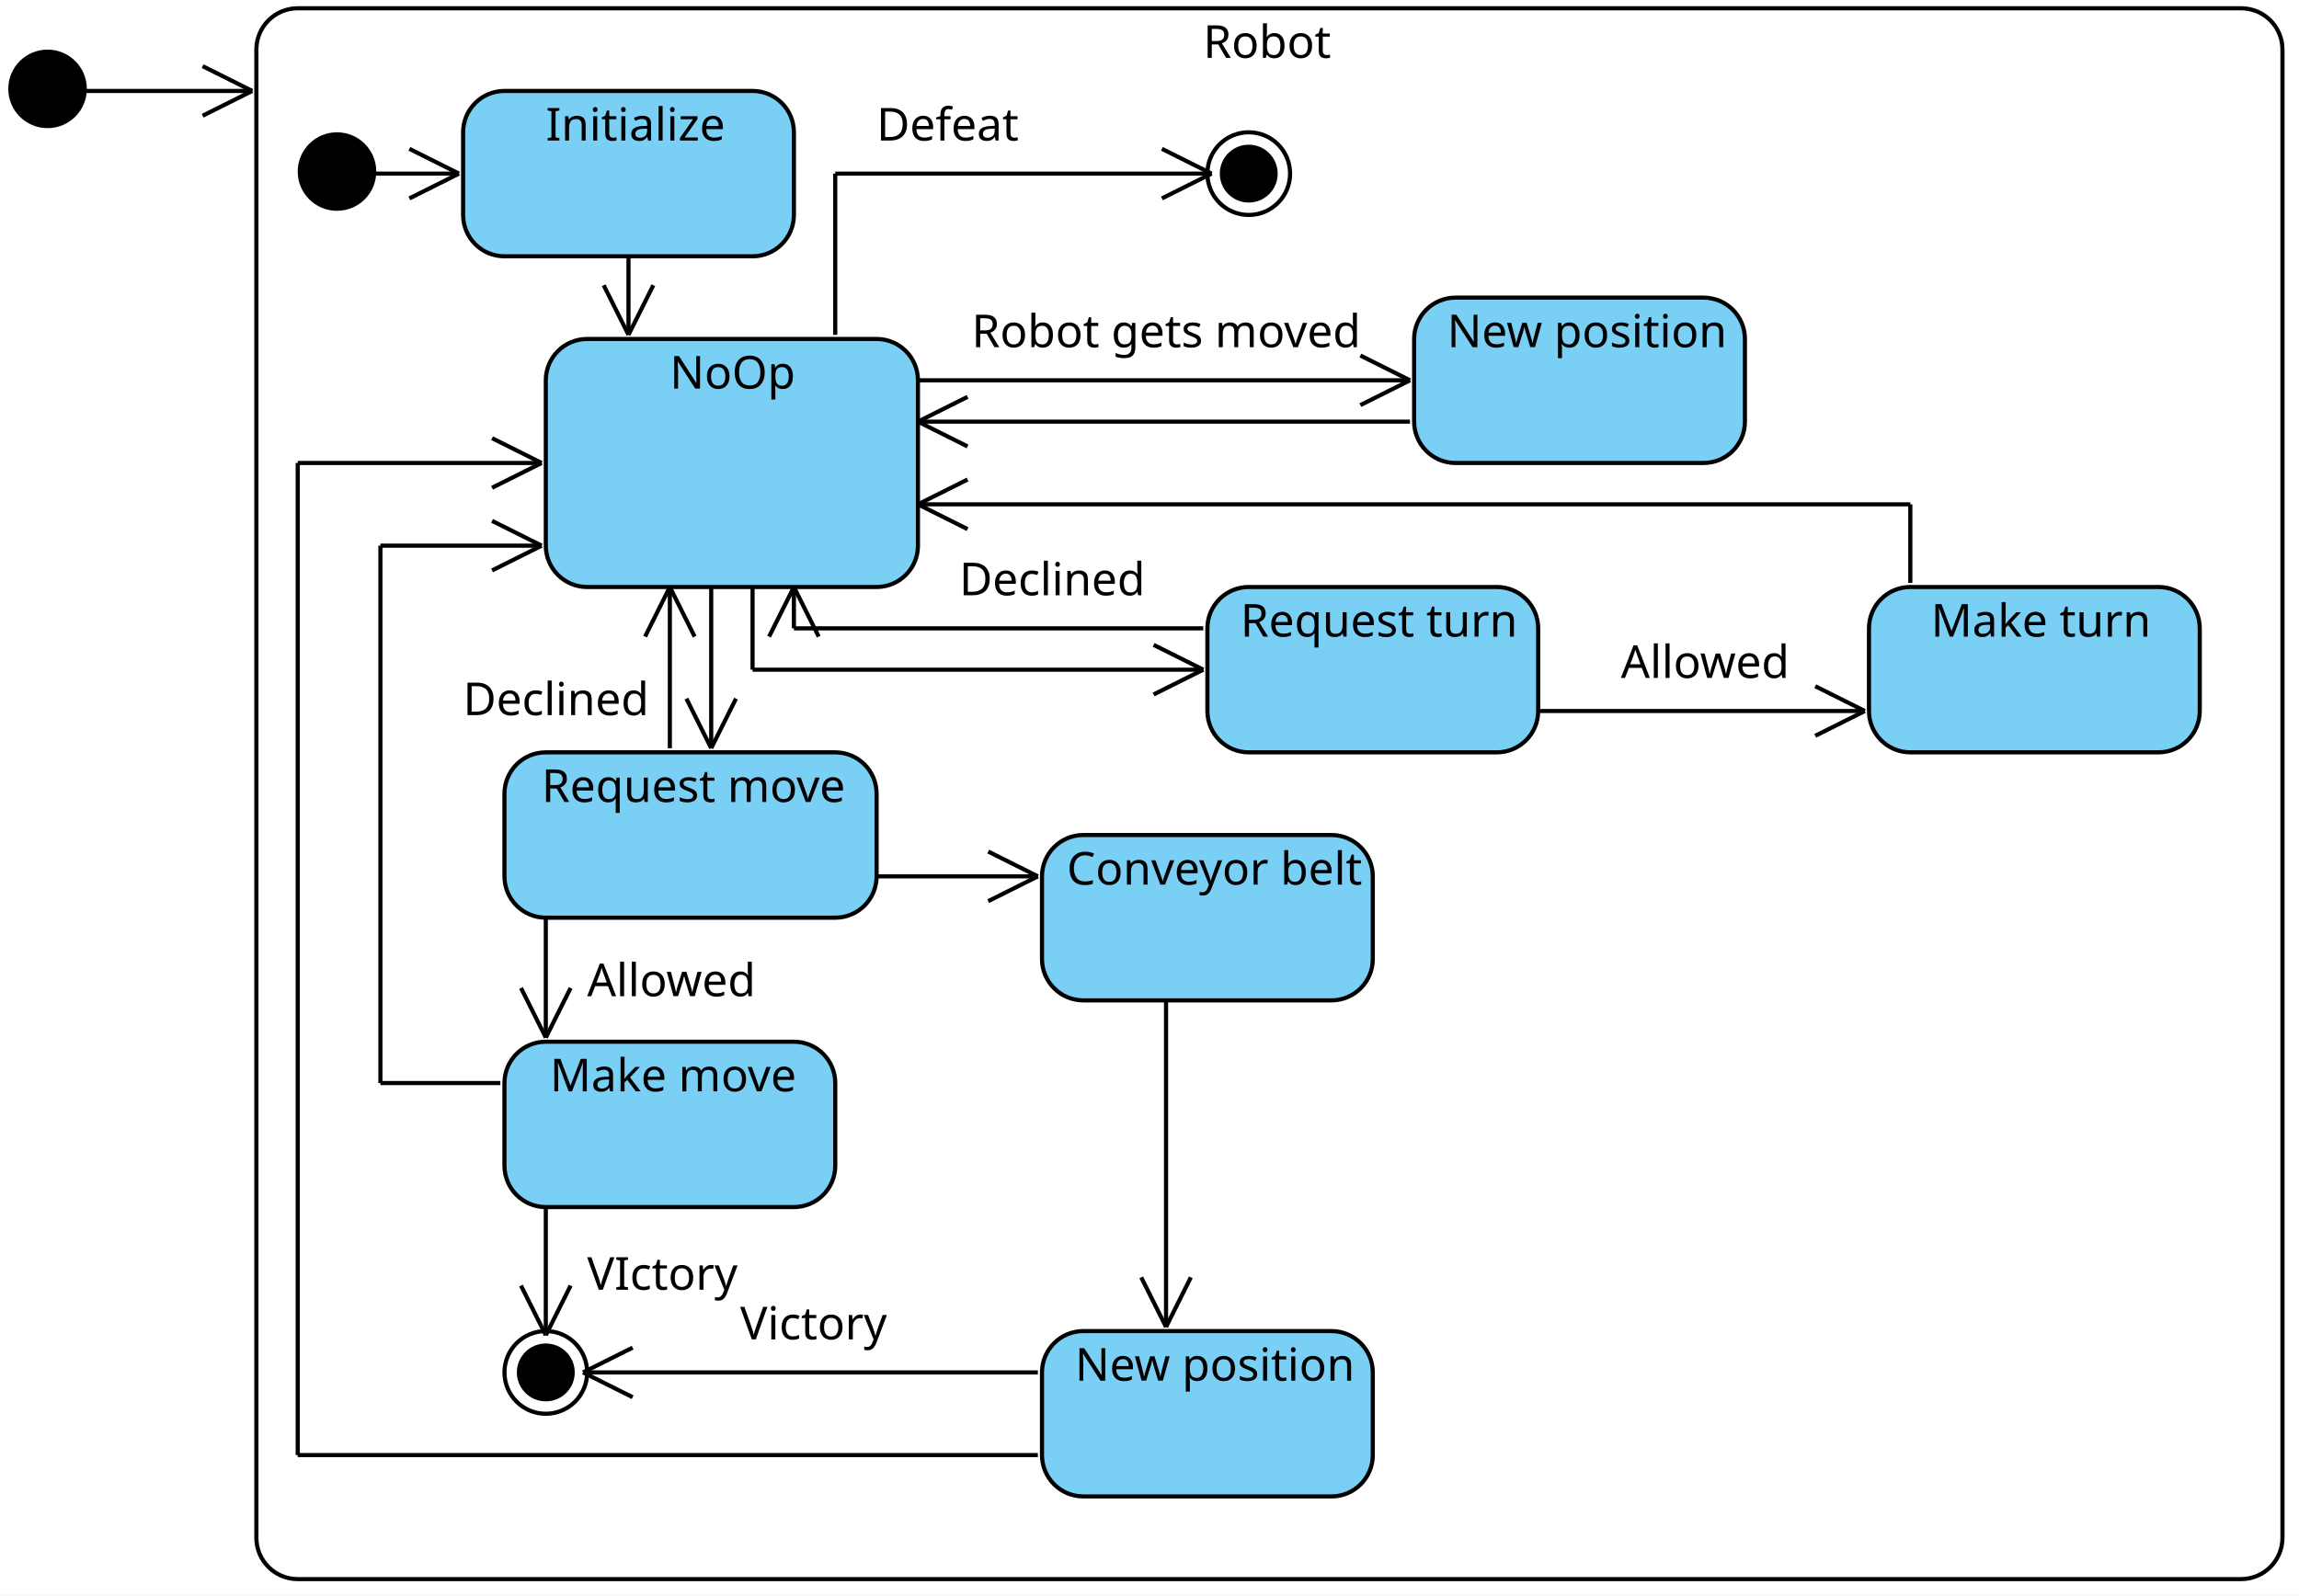
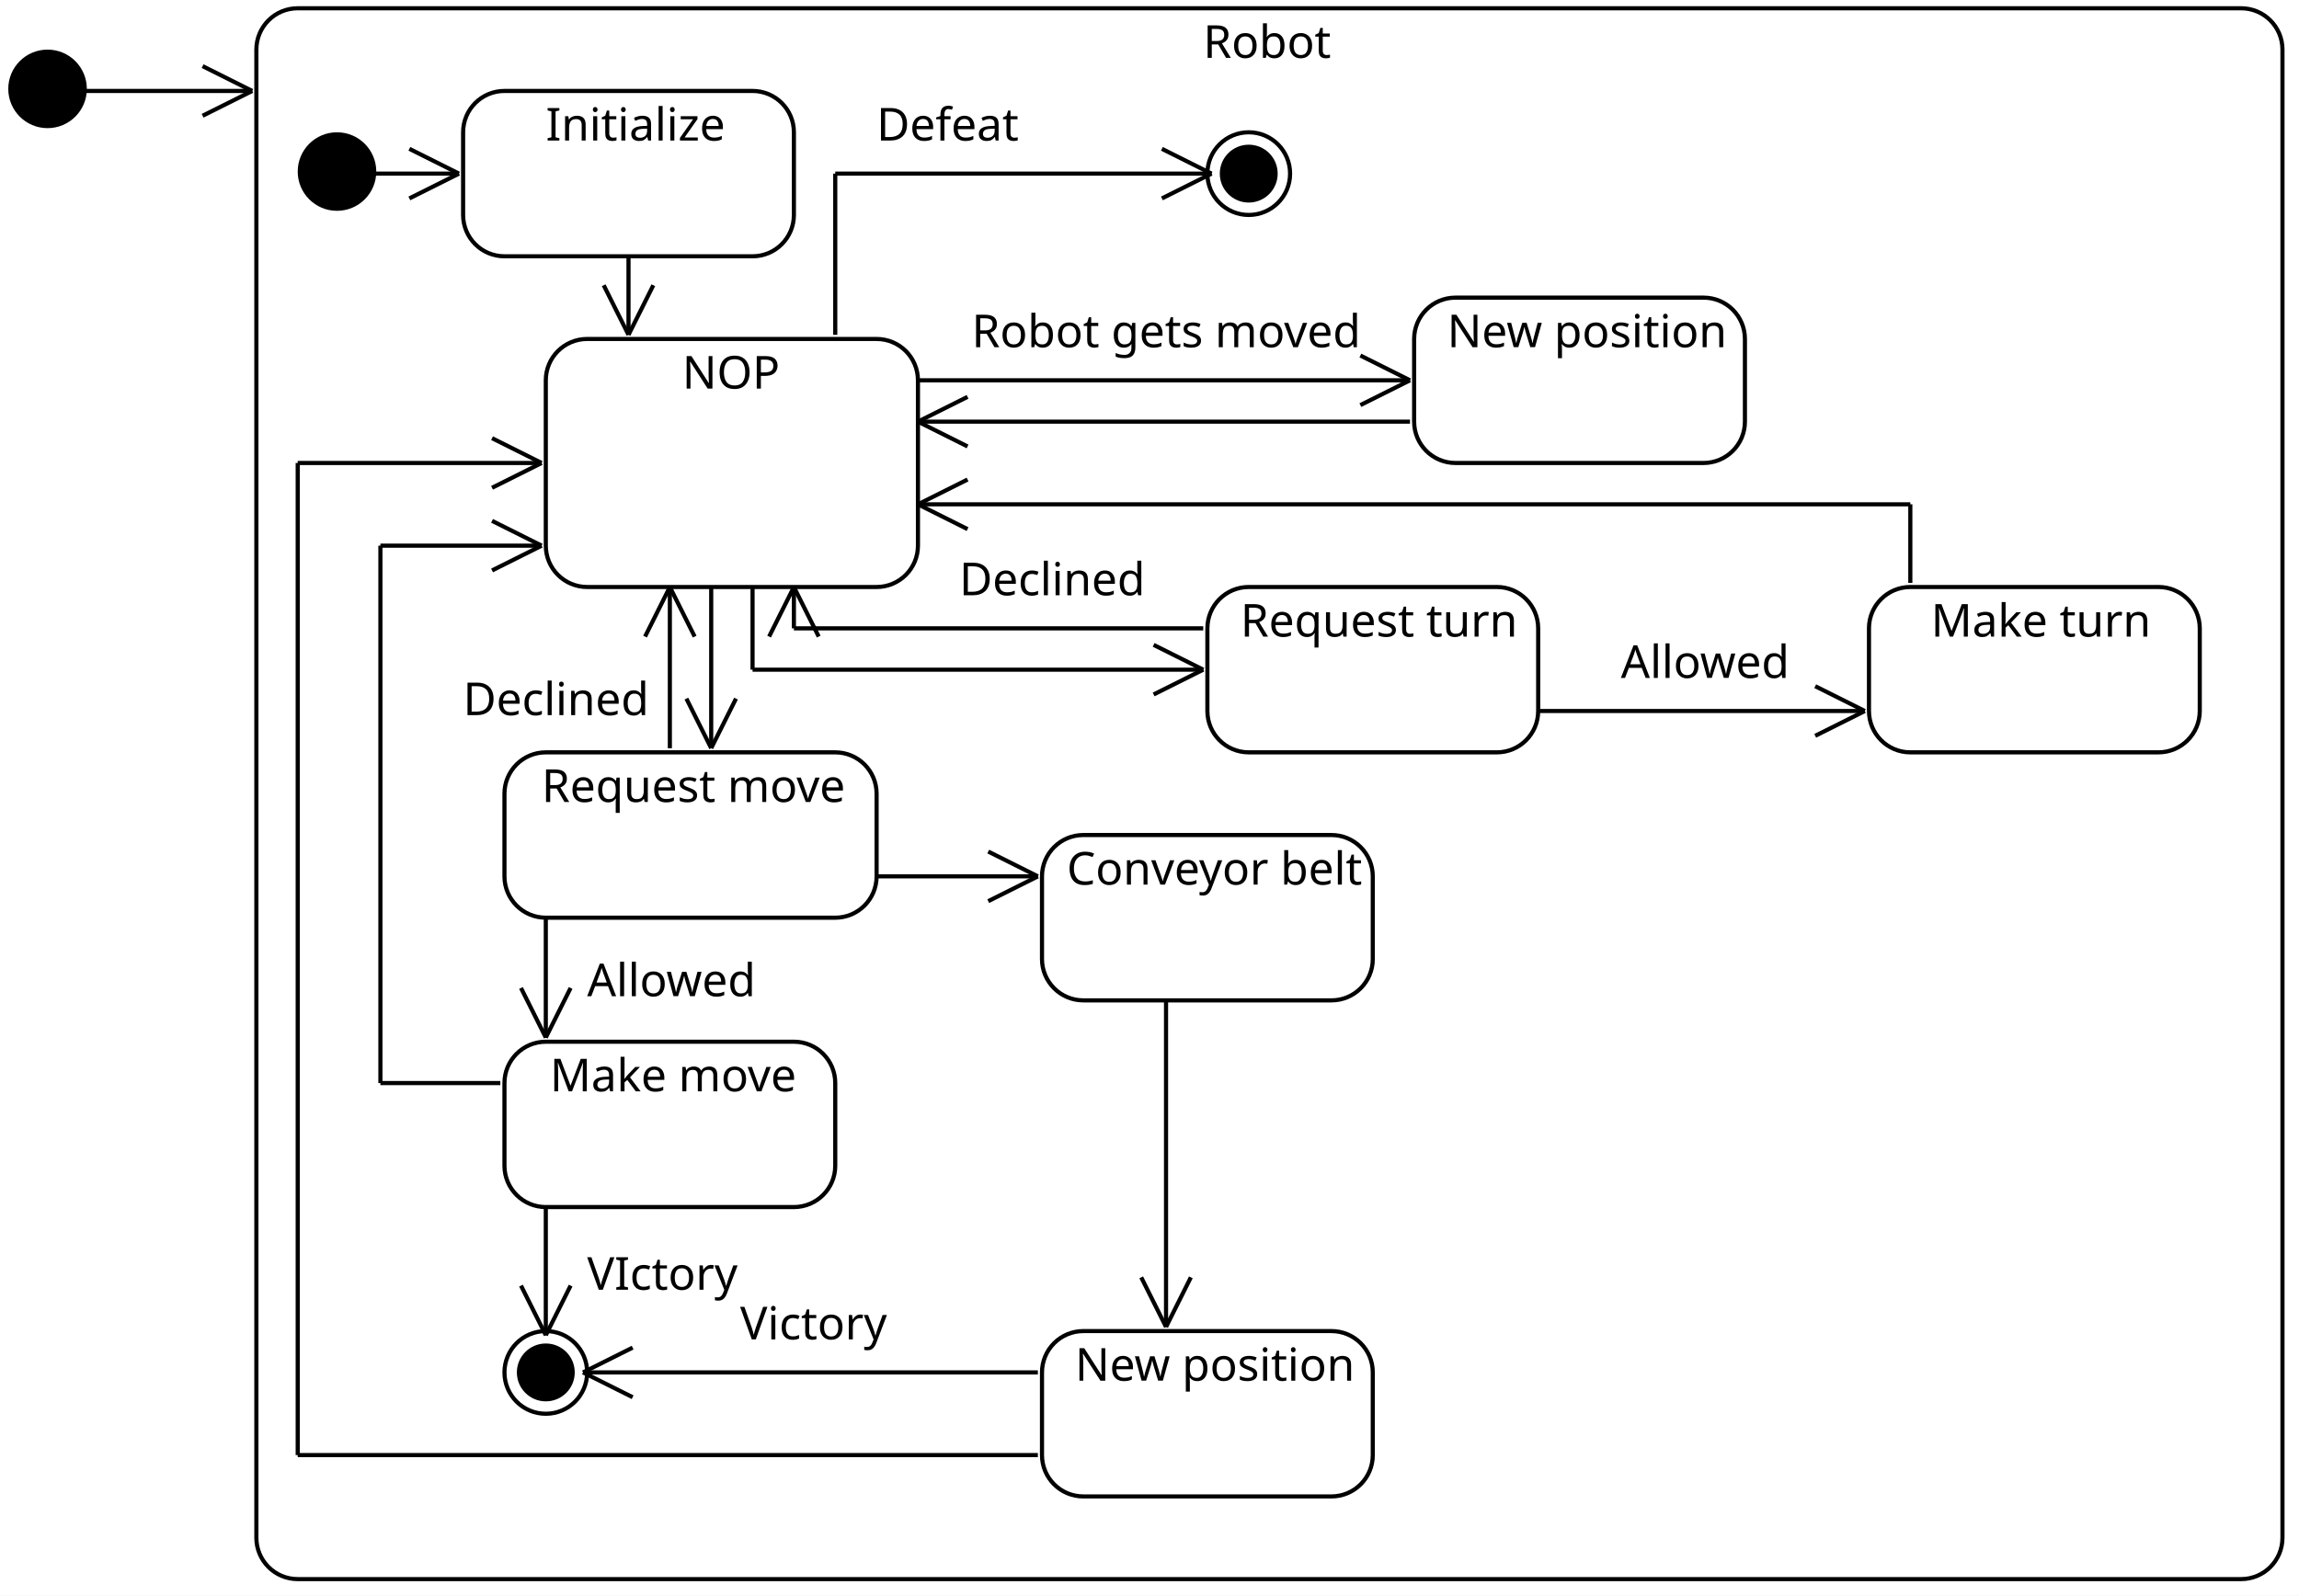
<svg xmlns="http://www.w3.org/2000/svg" fill-opacity="0" color-rendering="auto" color-interpolation="auto" stroke="rgb(0,0,0)" text-rendering="auto" stroke-linecap="square" width="556" stroke-miterlimit="10" stroke-opacity="0" shape-rendering="auto" fill="rgb(0,0,0)" stroke-dasharray="none" font-weight="normal" stroke-width="1" height="386" font-family="'Dialog'" font-style="normal" stroke-linejoin="miter" font-size="12" stroke-dashoffset="0" image-rendering="auto">
  <defs id="genericDefs" />
  <g>
    <defs id="defs1">
      <clipPath clipPathUnits="userSpaceOnUse" id="clipPath1">
+         <path d="M-7 -7 L501 -7 L501 391 L-7 391 L-7 -7 Z" />
+       </clipPath>
+       <clipPath clipPathUnits="userSpaceOnUse" id="clipPath2">
        <path d="M-7 -7 L31 -7 L31 31 L-7 31 L-7 -7 Z" />
-       </clipPath>
-       <clipPath clipPathUnits="userSpaceOnUse" id="clipPath2">
-         <path d="M-7 -7 L501 -7 L501 391 L-7 391 L-7 -7 Z" />
      </clipPath>
      <clipPath clipPathUnits="userSpaceOnUse" id="clipPath3">
        <path d="M-7 -7 L501 -7 L501 376 L-7 376 L-7 -7 Z" />
      </clipPath>
      <clipPath clipPathUnits="userSpaceOnUse" id="clipPath4">
        <path d="M-7 -7 L91 -7 L91 51 L-7 51 L-7 -7 Z" />
      </clipPath>
      <clipPath clipPathUnits="userSpaceOnUse" id="clipPath5">
        <path d="M-7 -7 L101 -7 L101 71 L-7 71 L-7 -7 Z" />
      </clipPath>
      <clipPath clipPathUnits="userSpaceOnUse" id="clipPath6">
        <path d="M-7 -7 L101 -7 L101 51 L-7 51 L-7 -7 Z" />
      </clipPath>
      <clipPath clipPathUnits="userSpaceOnUse" id="clipPath7">
        <path d="M-80 -15 L160 -15 L160 30 L-80 30 L-80 -15 Z" />
      </clipPath>
      <clipPath clipPathUnits="userSpaceOnUse" id="clipPath8">
        <path d="M-90 -15 L180 -15 L180 30 L-90 30 L-90 -15 Z" />
      </clipPath>
      <clipPath clipPathUnits="userSpaceOnUse" id="clipPath9">
        <path d="M-490 -15 L980 -15 L980 30 L-490 30 L-490 -15 Z" />
      </clipPath>
      <clipPath clipPathUnits="userSpaceOnUse" id="clipPath10">
        <path d="M0 0 L145 0 L145 104 L0 104 L0 0 Z" />
      </clipPath>
      <clipPath clipPathUnits="userSpaceOnUse" id="clipPath11">
        <path d="M0 0 L104 0 L104 123 L0 123 L0 0 Z" />
      </clipPath>
      <clipPath clipPathUnits="userSpaceOnUse" id="clipPath12">
        <path d="M0 0 L223 0 L223 104 L0 104 L0 0 Z" />
      </clipPath>
      <clipPath clipPathUnits="userSpaceOnUse" id="clipPath13">
        <path d="M0 0 L104 0 L104 143 L0 143 L0 0 Z" />
      </clipPath>
      <clipPath clipPathUnits="userSpaceOnUse" id="clipPath14">
        <path d="M0 0 L213 0 L213 124 L0 124 L0 0 Z" />
      </clipPath>
      <clipPath clipPathUnits="userSpaceOnUse" id="clipPath15">
        <path d="M0 0 L203 0 L203 114 L0 114 L0 0 Z" />
      </clipPath>
      <clipPath clipPathUnits="userSpaceOnUse" id="clipPath16">
        <path d="M0 0 L183 0 L183 104 L0 104 L0 0 Z" />
      </clipPath>
      <clipPath clipPathUnits="userSpaceOnUse" id="clipPath17">
        <path d="M0 0 L344 0 L344 123 L0 123 L0 0 Z" />
      </clipPath>
      <clipPath clipPathUnits="userSpaceOnUse" id="clipPath18">
        <path d="M0 0 L104 0 L104 133 L0 133 L0 0 Z" />
      </clipPath>
      <clipPath clipPathUnits="userSpaceOnUse" id="clipPath19">
        <path d="M0 0 L143 0 L143 234 L0 234 L0 0 Z" />
      </clipPath>
      <clipPath clipPathUnits="userSpaceOnUse" id="clipPath20">
        <path d="M0 0 L125 0 L125 104 L0 104 L0 0 Z" />
      </clipPath>
      <clipPath clipPathUnits="userSpaceOnUse" id="clipPath21">
        <path d="M0 0 L104 0 L104 135 L0 135 L0 0 Z" />
      </clipPath>
      <clipPath clipPathUnits="userSpaceOnUse" id="clipPath22">
        <path d="M0 0 L195 0 L195 143 L0 143 L0 0 Z" />
      </clipPath>
      <clipPath clipPathUnits="userSpaceOnUse" id="clipPath23">
        <path d="M0 0 L143 0 L143 104 L0 104 L0 0 Z" />
      </clipPath>
      <clipPath clipPathUnits="userSpaceOnUse" id="clipPath24">
        <path d="M0 0 L104 0 L104 183 L0 183 L0 0 Z" />
      </clipPath>
      <clipPath clipPathUnits="userSpaceOnUse" id="clipPath25">
        <path d="M0 0 L214 0 L214 104 L0 104 L0 0 Z" />
      </clipPath>
      <clipPath clipPathUnits="userSpaceOnUse" id="clipPath26">
        <path d="M0 0 L283 0 L283 344 L0 344 L0 0 Z" />
      </clipPath>
      <clipPath clipPathUnits="userSpaceOnUse" id="clipPath27">
        <path d="M-54 -15 L108 -15 L108 30 L-54 30 L-54 -15 Z" />
      </clipPath>
      <clipPath clipPathUnits="userSpaceOnUse" id="clipPath28">
        <path d="M-52 -15 L104 -15 L104 30 L-52 30 L-52 -15 Z" />
      </clipPath>
      <clipPath clipPathUnits="userSpaceOnUse" id="clipPath29">
        <path d="M-59 -15 L118 -15 L118 30 L-59 30 L-59 -15 Z" />
      </clipPath>
      <clipPath clipPathUnits="userSpaceOnUse" id="clipPath30">
        <path d="M-63 -15 L126 -15 L126 30 L-63 30 L-63 -15 Z" />
      </clipPath>
      <clipPath clipPathUnits="userSpaceOnUse" id="clipPath31">
        <path d="M-109 -15 L218 -15 L218 30 L-109 30 L-109 -15 Z" />
      </clipPath>
    </defs>
    <g fill="white" text-rendering="geometricPrecision" fill-opacity="1" stroke-opacity="1" stroke="white">
      <rect x="0" width="556" height="386" y="0" stroke="none" />
    </g>
+     <g font-size="11" transform="translate(62,2)" fill-opacity="1" fill="white" text-rendering="geometricPrecision" font-family="sans-serif" stroke="white" stroke-opacity="1">
+       <rect x="0" y="0" clip-path="url(#clipPath1)" width="490" rx="10" ry="10" height="380" stroke="none" />
+     </g>
+     <g font-size="11" stroke-linecap="butt" transform="translate(62,2)" fill-opacity="1" fill="black" text-rendering="geometricPrecision" font-family="sans-serif" stroke-linejoin="round" stroke="black" stroke-opacity="1" stroke-miterlimit="0">
+       <rect x="0" y="0" clip-path="url(#clipPath1)" fill="none" width="490" rx="10" ry="10" height="380" />
+     </g>
    <g font-size="11" transform="translate(2,12)" fill-opacity="1" fill="black" text-rendering="geometricPrecision" font-family="sans-serif" stroke="black" stroke-opacity="1">
-       <circle r="9.5" clip-path="url(#clipPath1)" cx="9.5" cy="9.5" stroke="none" />
-     </g>
-     <g font-size="11" transform="translate(62,2)" fill-opacity="1" fill="white" text-rendering="geometricPrecision" font-family="sans-serif" stroke="white" stroke-opacity="1">
-       <rect x="0" y="0" clip-path="url(#clipPath2)" width="490" rx="10" ry="10" height="380" stroke="none" />
-     </g>
-     <g font-size="11" stroke-linecap="butt" transform="translate(62,2)" fill-opacity="1" fill="black" text-rendering="geometricPrecision" font-family="sans-serif" stroke-linejoin="round" stroke="black" stroke-opacity="1" stroke-miterlimit="0">
-       <rect x="0" y="0" clip-path="url(#clipPath2)" fill="none" width="490" rx="10" ry="10" height="380" />
-     </g>
-     <g font-size="11" transform="translate(112,22)" fill-opacity="1" fill="rgb(122,207,245)" text-rendering="geometricPrecision" font-family="sans-serif" stroke="rgb(122,207,245)" stroke-opacity="1">
+       <circle r="9.5" clip-path="url(#clipPath2)" cx="9.5" cy="9.5" stroke="none" />
+     </g>
+     <g font-size="11" transform="translate(112,22)" fill-opacity="1" fill="white" text-rendering="geometricPrecision" font-family="sans-serif" stroke="white" stroke-opacity="1">
      <rect x="0" y="0" clip-path="url(#clipPath4)" width="80" rx="10" ry="10" height="40" stroke="none" />
    </g>
    <g font-size="11" stroke-linecap="butt" transform="translate(112,22)" fill-opacity="1" fill="black" text-rendering="geometricPrecision" font-family="sans-serif" stroke-linejoin="round" stroke="black" stroke-opacity="1" stroke-miterlimit="0">
      <rect x="0" y="0" clip-path="url(#clipPath4)" fill="none" width="80" rx="10" ry="10" height="40" />
    </g>
    <g font-size="11" transform="translate(72,32)" fill-opacity="1" fill="black" text-rendering="geometricPrecision" font-family="sans-serif" stroke="black" stroke-opacity="1">
-       <circle r="9.5" clip-path="url(#clipPath1)" cx="9.5" cy="9.5" stroke="none" />
-     </g>
-     <g font-size="11" transform="translate(132,82)" fill-opacity="1" fill="rgb(122,207,245)" text-rendering="geometricPrecision" font-family="sans-serif" stroke="rgb(122,207,245)" stroke-opacity="1">
+       <circle r="9.5" clip-path="url(#clipPath2)" cx="9.5" cy="9.5" stroke="none" />
+     </g>
+     <g font-size="11" transform="translate(132,82)" fill-opacity="1" fill="white" text-rendering="geometricPrecision" font-family="sans-serif" stroke="white" stroke-opacity="1">
      <rect x="0" y="0" clip-path="url(#clipPath5)" width="90" rx="10" ry="10" height="60" stroke="none" />
    </g>
    <g font-size="11" stroke-linecap="butt" transform="translate(132,82)" fill-opacity="1" fill="black" text-rendering="geometricPrecision" font-family="sans-serif" stroke-linejoin="round" stroke="black" stroke-opacity="1" stroke-miterlimit="0">
      <rect x="0" y="0" clip-path="url(#clipPath5)" fill="none" width="90" rx="10" ry="10" height="60" />
    </g>
-     <g font-size="11" transform="translate(342,72)" fill-opacity="1" fill="rgb(122,207,245)" text-rendering="geometricPrecision" font-family="sans-serif" stroke="rgb(122,207,245)" stroke-opacity="1">
+     <g font-size="11" transform="translate(342,72)" fill-opacity="1" fill="white" text-rendering="geometricPrecision" font-family="sans-serif" stroke="white" stroke-opacity="1">
      <rect x="0" y="0" clip-path="url(#clipPath4)" width="80" rx="10" ry="10" height="40" stroke="none" />
    </g>
    <g font-size="11" stroke-linecap="butt" transform="translate(342,72)" fill-opacity="1" fill="black" text-rendering="geometricPrecision" font-family="sans-serif" stroke-linejoin="round" stroke="black" stroke-opacity="1" stroke-miterlimit="0">
      <rect x="0" y="0" clip-path="url(#clipPath4)" fill="none" width="80" rx="10" ry="10" height="40" />
    </g>
-     <g font-size="11" transform="translate(122,182)" fill-opacity="1" fill="rgb(122,207,245)" text-rendering="geometricPrecision" font-family="sans-serif" stroke="rgb(122,207,245)" stroke-opacity="1">
+     <g font-size="11" transform="translate(122,182)" fill-opacity="1" fill="white" text-rendering="geometricPrecision" font-family="sans-serif" stroke="white" stroke-opacity="1">
      <rect x="0" y="0" clip-path="url(#clipPath6)" width="90" rx="10" ry="10" height="40" stroke="none" />
    </g>
    <g font-size="11" stroke-linecap="butt" transform="translate(122,182)" fill-opacity="1" fill="black" text-rendering="geometricPrecision" font-family="sans-serif" stroke-linejoin="round" stroke="black" stroke-opacity="1" stroke-miterlimit="0">
      <rect x="0" y="0" clip-path="url(#clipPath6)" fill="none" width="90" rx="10" ry="10" height="40" />
    </g>
-     <g font-size="11" transform="translate(292,142)" fill-opacity="1" fill="rgb(122,207,245)" text-rendering="geometricPrecision" font-family="sans-serif" stroke="rgb(122,207,245)" stroke-opacity="1">
+     <g font-size="11" transform="translate(292,142)" fill-opacity="1" fill="white" text-rendering="geometricPrecision" font-family="sans-serif" stroke="white" stroke-opacity="1">
      <rect x="0" y="0" clip-path="url(#clipPath4)" width="80" rx="10" ry="10" height="40" stroke="none" />
    </g>
    <g font-size="11" stroke-linecap="butt" transform="translate(292,142)" fill-opacity="1" fill="black" text-rendering="geometricPrecision" font-family="sans-serif" stroke-linejoin="round" stroke="black" stroke-opacity="1" stroke-miterlimit="0">
      <rect x="0" y="0" clip-path="url(#clipPath4)" fill="none" width="80" rx="10" ry="10" height="40" />
    </g>
-     <g font-size="11" transform="translate(452,142)" fill-opacity="1" fill="rgb(122,207,245)" text-rendering="geometricPrecision" font-family="sans-serif" stroke="rgb(122,207,245)" stroke-opacity="1">
+     <g font-size="11" transform="translate(452,142)" fill-opacity="1" fill="white" text-rendering="geometricPrecision" font-family="sans-serif" stroke="white" stroke-opacity="1">
      <rect x="0" y="0" clip-path="url(#clipPath4)" width="80" rx="10" ry="10" height="40" stroke="none" />
    </g>
    <g font-size="11" stroke-linecap="butt" transform="translate(452,142)" fill-opacity="1" fill="black" text-rendering="geometricPrecision" font-family="sans-serif" stroke-linejoin="round" stroke="black" stroke-opacity="1" stroke-miterlimit="0">
      <rect x="0" y="0" clip-path="url(#clipPath4)" fill="none" width="80" rx="10" ry="10" height="40" />
    </g>
-     <g font-size="11" transform="translate(122,252)" fill-opacity="1" fill="rgb(122,207,245)" text-rendering="geometricPrecision" font-family="sans-serif" stroke="rgb(122,207,245)" stroke-opacity="1">
+     <g font-size="11" transform="translate(122,252)" fill-opacity="1" fill="white" text-rendering="geometricPrecision" font-family="sans-serif" stroke="white" stroke-opacity="1">
      <rect x="0" y="0" clip-path="url(#clipPath4)" width="80" rx="10" ry="10" height="40" stroke="none" />
    </g>
    <g font-size="11" stroke-linecap="butt" transform="translate(122,252)" fill-opacity="1" fill="black" text-rendering="geometricPrecision" font-family="sans-serif" stroke-linejoin="round" stroke="black" stroke-opacity="1" stroke-miterlimit="0">
      <rect x="0" y="0" clip-path="url(#clipPath4)" fill="none" width="80" rx="10" ry="10" height="40" />
    </g>
    <g font-size="11" transform="translate(122,322)" fill-opacity="1" fill="black" text-rendering="geometricPrecision" font-family="sans-serif" stroke="black" stroke-opacity="1">
-       <circle r="7" clip-path="url(#clipPath1)" cx="10" cy="10" stroke="none" />
-       <circle stroke-linecap="butt" clip-path="url(#clipPath1)" fill="none" stroke-linejoin="round" r="10" cx="10" cy="10" stroke-miterlimit="0" />
+       <circle r="7" clip-path="url(#clipPath2)" cx="10" cy="10" stroke="none" />
+       <circle stroke-linecap="butt" clip-path="url(#clipPath2)" fill="none" stroke-linejoin="round" r="10" cx="10" cy="10" stroke-miterlimit="0" />
    </g>
    <g font-size="11" transform="translate(292,32)" fill-opacity="1" fill="black" text-rendering="geometricPrecision" font-family="sans-serif" stroke="black" stroke-opacity="1">
-       <circle r="7" clip-path="url(#clipPath1)" cx="10" cy="10" stroke="none" />
-       <circle stroke-linecap="butt" clip-path="url(#clipPath1)" fill="none" stroke-linejoin="round" r="10" cx="10" cy="10" stroke-miterlimit="0" />
-     </g>
-     <g font-size="11" transform="translate(252,202)" fill-opacity="1" fill="rgb(122,207,245)" text-rendering="geometricPrecision" font-family="sans-serif" stroke="rgb(122,207,245)" stroke-opacity="1">
+       <circle r="7" clip-path="url(#clipPath2)" cx="10" cy="10" stroke="none" />
+       <circle stroke-linecap="butt" clip-path="url(#clipPath2)" fill="none" stroke-linejoin="round" r="10" cx="10" cy="10" stroke-miterlimit="0" />
+     </g>
+     <g font-size="11" transform="translate(252,202)" fill-opacity="1" fill="white" text-rendering="geometricPrecision" font-family="sans-serif" stroke="white" stroke-opacity="1">
      <rect x="0" y="0" clip-path="url(#clipPath4)" width="80" rx="10" ry="10" height="40" stroke="none" />
    </g>
    <g font-size="11" stroke-linecap="butt" transform="translate(252,202)" fill-opacity="1" fill="black" text-rendering="geometricPrecision" font-family="sans-serif" stroke-linejoin="round" stroke="black" stroke-opacity="1" stroke-miterlimit="0">
      <rect x="0" y="0" clip-path="url(#clipPath4)" fill="none" width="80" rx="10" ry="10" height="40" />
    </g>
-     <g font-size="11" transform="translate(252,322)" fill-opacity="1" fill="rgb(122,207,245)" text-rendering="geometricPrecision" font-family="sans-serif" stroke="rgb(122,207,245)" stroke-opacity="1">
+     <g font-size="11" transform="translate(252,322)" fill-opacity="1" fill="white" text-rendering="geometricPrecision" font-family="sans-serif" stroke="white" stroke-opacity="1">
      <rect x="0" y="0" clip-path="url(#clipPath4)" width="80" rx="10" ry="10" height="40" stroke="none" />
    </g>
    <g font-size="11" stroke-linecap="butt" transform="translate(252,322)" fill-opacity="1" fill="black" text-rendering="geometricPrecision" font-family="sans-serif" stroke-linejoin="round" stroke="black" stroke-opacity="1" stroke-miterlimit="0">
      <rect x="0" y="0" clip-path="url(#clipPath4)" fill="none" width="80" rx="10" ry="10" height="40" />
    </g>
    <g font-size="11" transform="translate(252,322)" fill-opacity="1" fill="black" text-rendering="geometricPrecision" font-family="sans-serif" stroke="black" stroke-opacity="1">
      <text x="8" xml:space="preserve" y="12" clip-path="url(#clipPath7)" stroke="none">New position</text>
    </g>
    <g font-size="11" transform="translate(252,202)" fill-opacity="1" fill="black" text-rendering="geometricPrecision" font-family="sans-serif" stroke="black" stroke-opacity="1">
      <text x="6" xml:space="preserve" y="12" clip-path="url(#clipPath7)" stroke="none">Conveyor belt</text>
    </g>
    <g font-size="11" transform="translate(122,252)" fill-opacity="1" fill="black" text-rendering="geometricPrecision" font-family="sans-serif" stroke="black" stroke-opacity="1">
      <text x="11" xml:space="preserve" y="12" clip-path="url(#clipPath7)" stroke="none">Make move</text>
    </g>
    <g font-size="11" transform="translate(452,142)" fill-opacity="1" fill="black" text-rendering="geometricPrecision" font-family="sans-serif" stroke="black" stroke-opacity="1">
      <text x="15" xml:space="preserve" y="12" clip-path="url(#clipPath7)" stroke="none">Make turn</text>
    </g>
    <g font-size="11" transform="translate(292,142)" fill-opacity="1" fill="black" text-rendering="geometricPrecision" font-family="sans-serif" stroke="black" stroke-opacity="1">
      <text x="8" xml:space="preserve" y="12" clip-path="url(#clipPath7)" stroke="none">Request turn</text>
    </g>
    <g font-size="11" transform="translate(122,182)" fill-opacity="1" fill="black" text-rendering="geometricPrecision" font-family="sans-serif" stroke="black" stroke-opacity="1">
      <text x="9" xml:space="preserve" y="12" clip-path="url(#clipPath8)" stroke="none">Request move</text>
    </g>
    <g font-size="11" transform="translate(342,72)" fill-opacity="1" fill="black" text-rendering="geometricPrecision" font-family="sans-serif" stroke="black" stroke-opacity="1">
      <text x="8" xml:space="preserve" y="12" clip-path="url(#clipPath7)" stroke="none">New position</text>
    </g>
    <g font-size="11" transform="translate(132,82)" fill-opacity="1" fill="black" text-rendering="geometricPrecision" font-family="sans-serif" stroke="black" stroke-opacity="1">
-       <text x="30" xml:space="preserve" y="12" clip-path="url(#clipPath8)" stroke="none">NoOp</text>
+       <text x="33" xml:space="preserve" y="12" clip-path="url(#clipPath8)" stroke="none">NOP</text>
    </g>
    <g font-size="11" transform="translate(112,22)" fill-opacity="1" fill="black" text-rendering="geometricPrecision" font-family="sans-serif" stroke="black" stroke-opacity="1">
      <text x="20" xml:space="preserve" y="12" clip-path="url(#clipPath7)" stroke="none">Initialize</text>
    </g>
    <g font-size="11" transform="translate(62,2)" fill-opacity="1" fill="black" text-rendering="geometricPrecision" font-family="sans-serif" stroke="black" stroke-opacity="1">
      <text x="229" xml:space="preserve" y="12" clip-path="url(#clipPath9)" stroke="none">Robot</text>
    </g>
    <g font-size="11" stroke-linecap="butt" transform="translate(-30,-28)" fill-opacity="1" fill="black" text-rendering="geometricPrecision" font-family="sans-serif" stroke-linejoin="round" stroke="black" stroke-opacity="1">
      <line y2="50" fill="none" x1="50" clip-path="url(#clipPath10)" x2="91" y1="50" />
      <line y2="44" fill="none" x1="91" clip-path="url(#clipPath10)" x2="79" y1="50" />
      <line y2="56" fill="none" x1="91" clip-path="url(#clipPath10)" x2="79" y1="50" />
    </g>
    <g font-size="11" stroke-linecap="butt" transform="translate(102,12)" fill-opacity="1" fill="black" text-rendering="geometricPrecision" font-family="sans-serif" stroke-linejoin="round" stroke="black" stroke-opacity="1">
      <line y2="69" fill="none" x1="50" clip-path="url(#clipPath11)" x2="50" y1="50" />
      <line y2="57" fill="none" x1="50" clip-path="url(#clipPath11)" x2="56" y1="69" />
      <line y2="57" fill="none" x1="50" clip-path="url(#clipPath11)" x2="44" y1="69" />
    </g>
    <g font-size="11" stroke-linecap="butt" transform="translate(172,42)" fill-opacity="1" fill="black" text-rendering="geometricPrecision" font-family="sans-serif" stroke-linejoin="round" stroke="black" stroke-opacity="1">
      <line y2="50" fill="none" x1="50" clip-path="url(#clipPath12)" x2="169" y1="50" />
      <line y2="44" fill="none" x1="169" clip-path="url(#clipPath12)" x2="157" y1="50" />
      <line y2="56" fill="none" x1="169" clip-path="url(#clipPath12)" x2="157" y1="50" />
    </g>
    <g font-size="11" stroke-linecap="butt" transform="translate(172,52)" fill-opacity="1" fill="black" text-rendering="geometricPrecision" font-family="sans-serif" stroke-linejoin="round" stroke="black" stroke-opacity="1">
      <line y2="50" fill="none" x1="169" clip-path="url(#clipPath12)" x2="50" y1="50" />
      <line y2="56" fill="none" x1="50" clip-path="url(#clipPath12)" x2="62" y1="50" />
      <line y2="44" fill="none" x1="50" clip-path="url(#clipPath12)" x2="62" y1="50" />
    </g>
    <g font-size="11" stroke-linecap="butt" transform="translate(122,92)" fill-opacity="1" fill="black" text-rendering="geometricPrecision" font-family="sans-serif" stroke-linejoin="round" stroke="black" stroke-opacity="1">
      <line y2="89" fill="none" x1="50" clip-path="url(#clipPath13)" x2="50" y1="50" />
      <line y2="77" fill="none" x1="50" clip-path="url(#clipPath13)" x2="56" y1="89" />
      <line y2="77" fill="none" x1="50" clip-path="url(#clipPath13)" x2="44" y1="89" />
    </g>
    <g font-size="11" stroke-linecap="butt" transform="translate(112,92)" fill-opacity="1" fill="black" text-rendering="geometricPrecision" font-family="sans-serif" stroke-linejoin="round" stroke="black" stroke-opacity="1">
      <line y2="50" fill="none" x1="50" clip-path="url(#clipPath13)" x2="50" y1="89" />
      <line y2="62" fill="none" x1="50" clip-path="url(#clipPath13)" x2="44" y1="50" />
      <line y2="62" fill="none" x1="50" clip-path="url(#clipPath13)" x2="56" y1="50" />
    </g>
    <g font-size="11" stroke-linecap="butt" transform="translate(132,92)" fill-opacity="1" fill="black" text-rendering="geometricPrecision" font-family="sans-serif" stroke-linejoin="round" stroke="black" stroke-opacity="1">
      <line y2="70" fill="none" x1="50" clip-path="url(#clipPath14)" x2="50" y1="50" />
      <line y2="70" fill="none" x1="50" clip-path="url(#clipPath14)" x2="159" y1="70" />
      <line y2="64" fill="none" x1="159" clip-path="url(#clipPath14)" x2="147" y1="70" />
      <line y2="76" fill="none" x1="159" clip-path="url(#clipPath14)" x2="147" y1="70" />
    </g>
    <g font-size="11" stroke-linecap="butt" transform="translate(142,92)" fill-opacity="1" fill="black" text-rendering="geometricPrecision" font-family="sans-serif" stroke-linejoin="round" stroke="black" stroke-opacity="1">
      <line y2="60" fill="none" x1="149" clip-path="url(#clipPath15)" x2="50" y1="60" />
      <line y2="50" fill="none" x1="50" clip-path="url(#clipPath15)" x2="50" y1="60" />
      <line y2="62" fill="none" x1="50" clip-path="url(#clipPath15)" x2="44" y1="50" />
      <line y2="62" fill="none" x1="50" clip-path="url(#clipPath15)" x2="56" y1="50" />
    </g>
    <g font-size="11" stroke-linecap="butt" transform="translate(322,122)" fill-opacity="1" fill="black" text-rendering="geometricPrecision" font-family="sans-serif" stroke-linejoin="round" stroke="black" stroke-opacity="1">
      <line y2="50" fill="none" x1="50" clip-path="url(#clipPath16)" x2="129" y1="50" />
      <line y2="44" fill="none" x1="129" clip-path="url(#clipPath16)" x2="117" y1="50" />
      <line y2="56" fill="none" x1="129" clip-path="url(#clipPath16)" x2="117" y1="50" />
    </g>
    <g font-size="11" stroke-linecap="butt" transform="translate(172,72)" fill-opacity="1" fill="black" text-rendering="geometricPrecision" font-family="sans-serif" stroke-linejoin="round" stroke="black" stroke-opacity="1">
      <line y2="50" fill="none" x1="290" clip-path="url(#clipPath17)" x2="290" y1="69" />
      <line y2="50" fill="none" x1="290" clip-path="url(#clipPath17)" x2="50" y1="50" />
      <line y2="56" fill="none" x1="50" clip-path="url(#clipPath17)" x2="62" y1="50" />
      <line y2="44" fill="none" x1="50" clip-path="url(#clipPath17)" x2="62" y1="50" />
    </g>
    <g font-size="11" stroke-linecap="butt" transform="translate(82,172)" fill-opacity="1" fill="black" text-rendering="geometricPrecision" font-family="sans-serif" stroke-linejoin="round" stroke="black" stroke-opacity="1">
      <line y2="79" fill="none" x1="50" clip-path="url(#clipPath18)" x2="50" y1="50" />
      <line y2="67" fill="none" x1="50" clip-path="url(#clipPath18)" x2="56" y1="79" />
      <line y2="67" fill="none" x1="50" clip-path="url(#clipPath18)" x2="44" y1="79" />
    </g>
    <g font-size="11" stroke-linecap="butt" transform="translate(42,82)" fill-opacity="1" fill="black" text-rendering="geometricPrecision" font-family="sans-serif" stroke-linejoin="round" stroke="black" stroke-opacity="1">
      <line y2="180" fill="none" x1="79" clip-path="url(#clipPath19)" x2="50" y1="180" />
      <line y2="50" fill="none" x1="50" clip-path="url(#clipPath19)" x2="50" y1="180" />
      <line y2="50" fill="none" x1="50" clip-path="url(#clipPath19)" x2="89" y1="50" />
      <line y2="44" fill="none" x1="89" clip-path="url(#clipPath19)" x2="77" y1="50" />
      <line y2="56" fill="none" x1="89" clip-path="url(#clipPath19)" x2="77" y1="50" />
    </g>
    <g font-size="11" stroke-linecap="butt" transform="translate(40,-8)" fill-opacity="1" fill="black" text-rendering="geometricPrecision" font-family="sans-serif" stroke-linejoin="round" stroke="black" stroke-opacity="1">
      <line y2="50" fill="none" x1="50" clip-path="url(#clipPath20)" x2="71" y1="50" />
      <line y2="44" fill="none" x1="71" clip-path="url(#clipPath20)" x2="59" y1="50" />
      <line y2="56" fill="none" x1="71" clip-path="url(#clipPath20)" x2="59" y1="50" />
    </g>
    <g font-size="11" stroke-linecap="butt" transform="translate(82,242)" fill-opacity="1" fill="black" text-rendering="geometricPrecision" font-family="sans-serif" stroke-linejoin="round" stroke="black" stroke-opacity="1">
      <line y2="81" fill="none" x1="50" clip-path="url(#clipPath21)" x2="50" y1="50" />
      <line y2="69" fill="none" x1="50" clip-path="url(#clipPath21)" x2="56" y1="81" />
      <line y2="69" fill="none" x1="50" clip-path="url(#clipPath21)" x2="44" y1="81" />
    </g>
    <g font-size="11" stroke-linecap="butt" transform="translate(152,-8)" fill-opacity="1" fill="black" text-rendering="geometricPrecision" font-family="sans-serif" stroke-linejoin="round" stroke="black" stroke-opacity="1">
      <line y2="50" fill="none" x1="50" clip-path="url(#clipPath22)" x2="50" y1="89" />
      <line y2="50" fill="none" x1="50" clip-path="url(#clipPath22)" x2="141" y1="50" />
      <line y2="44" fill="none" x1="141" clip-path="url(#clipPath22)" x2="129" y1="50" />
      <line y2="56" fill="none" x1="141" clip-path="url(#clipPath22)" x2="129" y1="50" />
    </g>
    <g font-size="11" stroke-linecap="butt" transform="translate(162,162)" fill-opacity="1" fill="black" text-rendering="geometricPrecision" font-family="sans-serif" stroke-linejoin="round" stroke="black" stroke-opacity="1">
      <line y2="50" fill="none" x1="50" clip-path="url(#clipPath23)" x2="89" y1="50" />
      <line y2="44" fill="none" x1="89" clip-path="url(#clipPath23)" x2="77" y1="50" />
      <line y2="56" fill="none" x1="89" clip-path="url(#clipPath23)" x2="77" y1="50" />
    </g>
    <g font-size="11" stroke-linecap="butt" transform="translate(232,192)" fill-opacity="1" fill="black" text-rendering="geometricPrecision" font-family="sans-serif" stroke-linejoin="round" stroke="black" stroke-opacity="1">
      <line y2="129" fill="none" x1="50" clip-path="url(#clipPath24)" x2="50" y1="50" />
      <line y2="117" fill="none" x1="50" clip-path="url(#clipPath24)" x2="56" y1="129" />
      <line y2="117" fill="none" x1="50" clip-path="url(#clipPath24)" x2="44" y1="129" />
    </g>
    <g font-size="11" stroke-linecap="butt" transform="translate(91,282)" fill-opacity="1" fill="black" text-rendering="geometricPrecision" font-family="sans-serif" stroke-linejoin="round" stroke="black" stroke-opacity="1">
      <line y2="50" fill="none" x1="160" clip-path="url(#clipPath25)" x2="50" y1="50" />
      <line y2="56" fill="none" x1="50" clip-path="url(#clipPath25)" x2="62" y1="50" />
      <line y2="44" fill="none" x1="50" clip-path="url(#clipPath25)" x2="62" y1="50" />
    </g>
    <g font-size="11" stroke-linecap="butt" transform="translate(22,62)" fill-opacity="1" fill="black" text-rendering="geometricPrecision" font-family="sans-serif" stroke-linejoin="round" stroke="black" stroke-opacity="1">
      <line y2="290" fill="none" x1="229" clip-path="url(#clipPath26)" x2="50" y1="290" />
      <line y2="50" fill="none" x1="50" clip-path="url(#clipPath26)" x2="50" y1="290" />
      <line y2="50" fill="none" x1="50" clip-path="url(#clipPath26)" x2="109" y1="50" />
      <line y2="44" fill="none" x1="109" clip-path="url(#clipPath26)" x2="97" y1="50" />
      <line y2="56" fill="none" x1="109" clip-path="url(#clipPath26)" x2="97" y1="50" />
    </g>
    <g font-size="11" transform="translate(169,312)" fill-opacity="1" fill="black" text-rendering="geometricPrecision" font-family="sans-serif" stroke="black" stroke-opacity="1">
      <text x="10" xml:space="preserve" y="12" clip-path="url(#clipPath27)" stroke="none">Victory</text>
    </g>
    <g font-size="11" transform="translate(202,22)" fill-opacity="1" fill="black" text-rendering="geometricPrecision" font-family="sans-serif" stroke="black" stroke-opacity="1">
      <text x="10" xml:space="preserve" y="12" clip-path="url(#clipPath28)" stroke="none">Defeat</text>
    </g>
    <g font-size="11" transform="translate(132,300)" fill-opacity="1" fill="black" text-rendering="geometricPrecision" font-family="sans-serif" stroke="black" stroke-opacity="1">
      <text x="10" xml:space="preserve" y="12" clip-path="url(#clipPath27)" stroke="none">VIctory</text>
    </g>
    <g font-size="11" transform="translate(132,229)" fill-opacity="1" fill="black" text-rendering="geometricPrecision" font-family="sans-serif" stroke="black" stroke-opacity="1">
      <text x="10" xml:space="preserve" y="12" clip-path="url(#clipPath29)" stroke="none">Allowed</text>
    </g>
    <g font-size="11" transform="translate(382,152)" fill-opacity="1" fill="black" text-rendering="geometricPrecision" font-family="sans-serif" stroke="black" stroke-opacity="1">
      <text x="10" xml:space="preserve" y="12" clip-path="url(#clipPath29)" stroke="none">Allowed</text>
    </g>
    <g font-size="11" transform="translate(222,132)" fill-opacity="1" fill="black" text-rendering="geometricPrecision" font-family="sans-serif" stroke="black" stroke-opacity="1">
      <text x="10" xml:space="preserve" y="12" clip-path="url(#clipPath30)" stroke="none">Declined</text>
    </g>
    <g font-size="11" transform="translate(102,161)" fill-opacity="1" fill="black" text-rendering="geometricPrecision" font-family="sans-serif" stroke="black" stroke-opacity="1">
      <text x="10" xml:space="preserve" y="12" clip-path="url(#clipPath30)" stroke="none">Declined</text>
    </g>
    <g font-size="11" transform="translate(225,72)" fill-opacity="1" fill="black" text-rendering="geometricPrecision" font-family="sans-serif" stroke="black" stroke-opacity="1">
      <text x="10" xml:space="preserve" y="12" clip-path="url(#clipPath31)" stroke="none">Robot gets moved</text>
    </g>
    <g fill="rgb(120,120,120)" text-rendering="geometricPrecision" fill-opacity="1" font-size="10" stroke-opacity="1" stroke="rgb(120,120,120)" />
  </g>
</svg>
